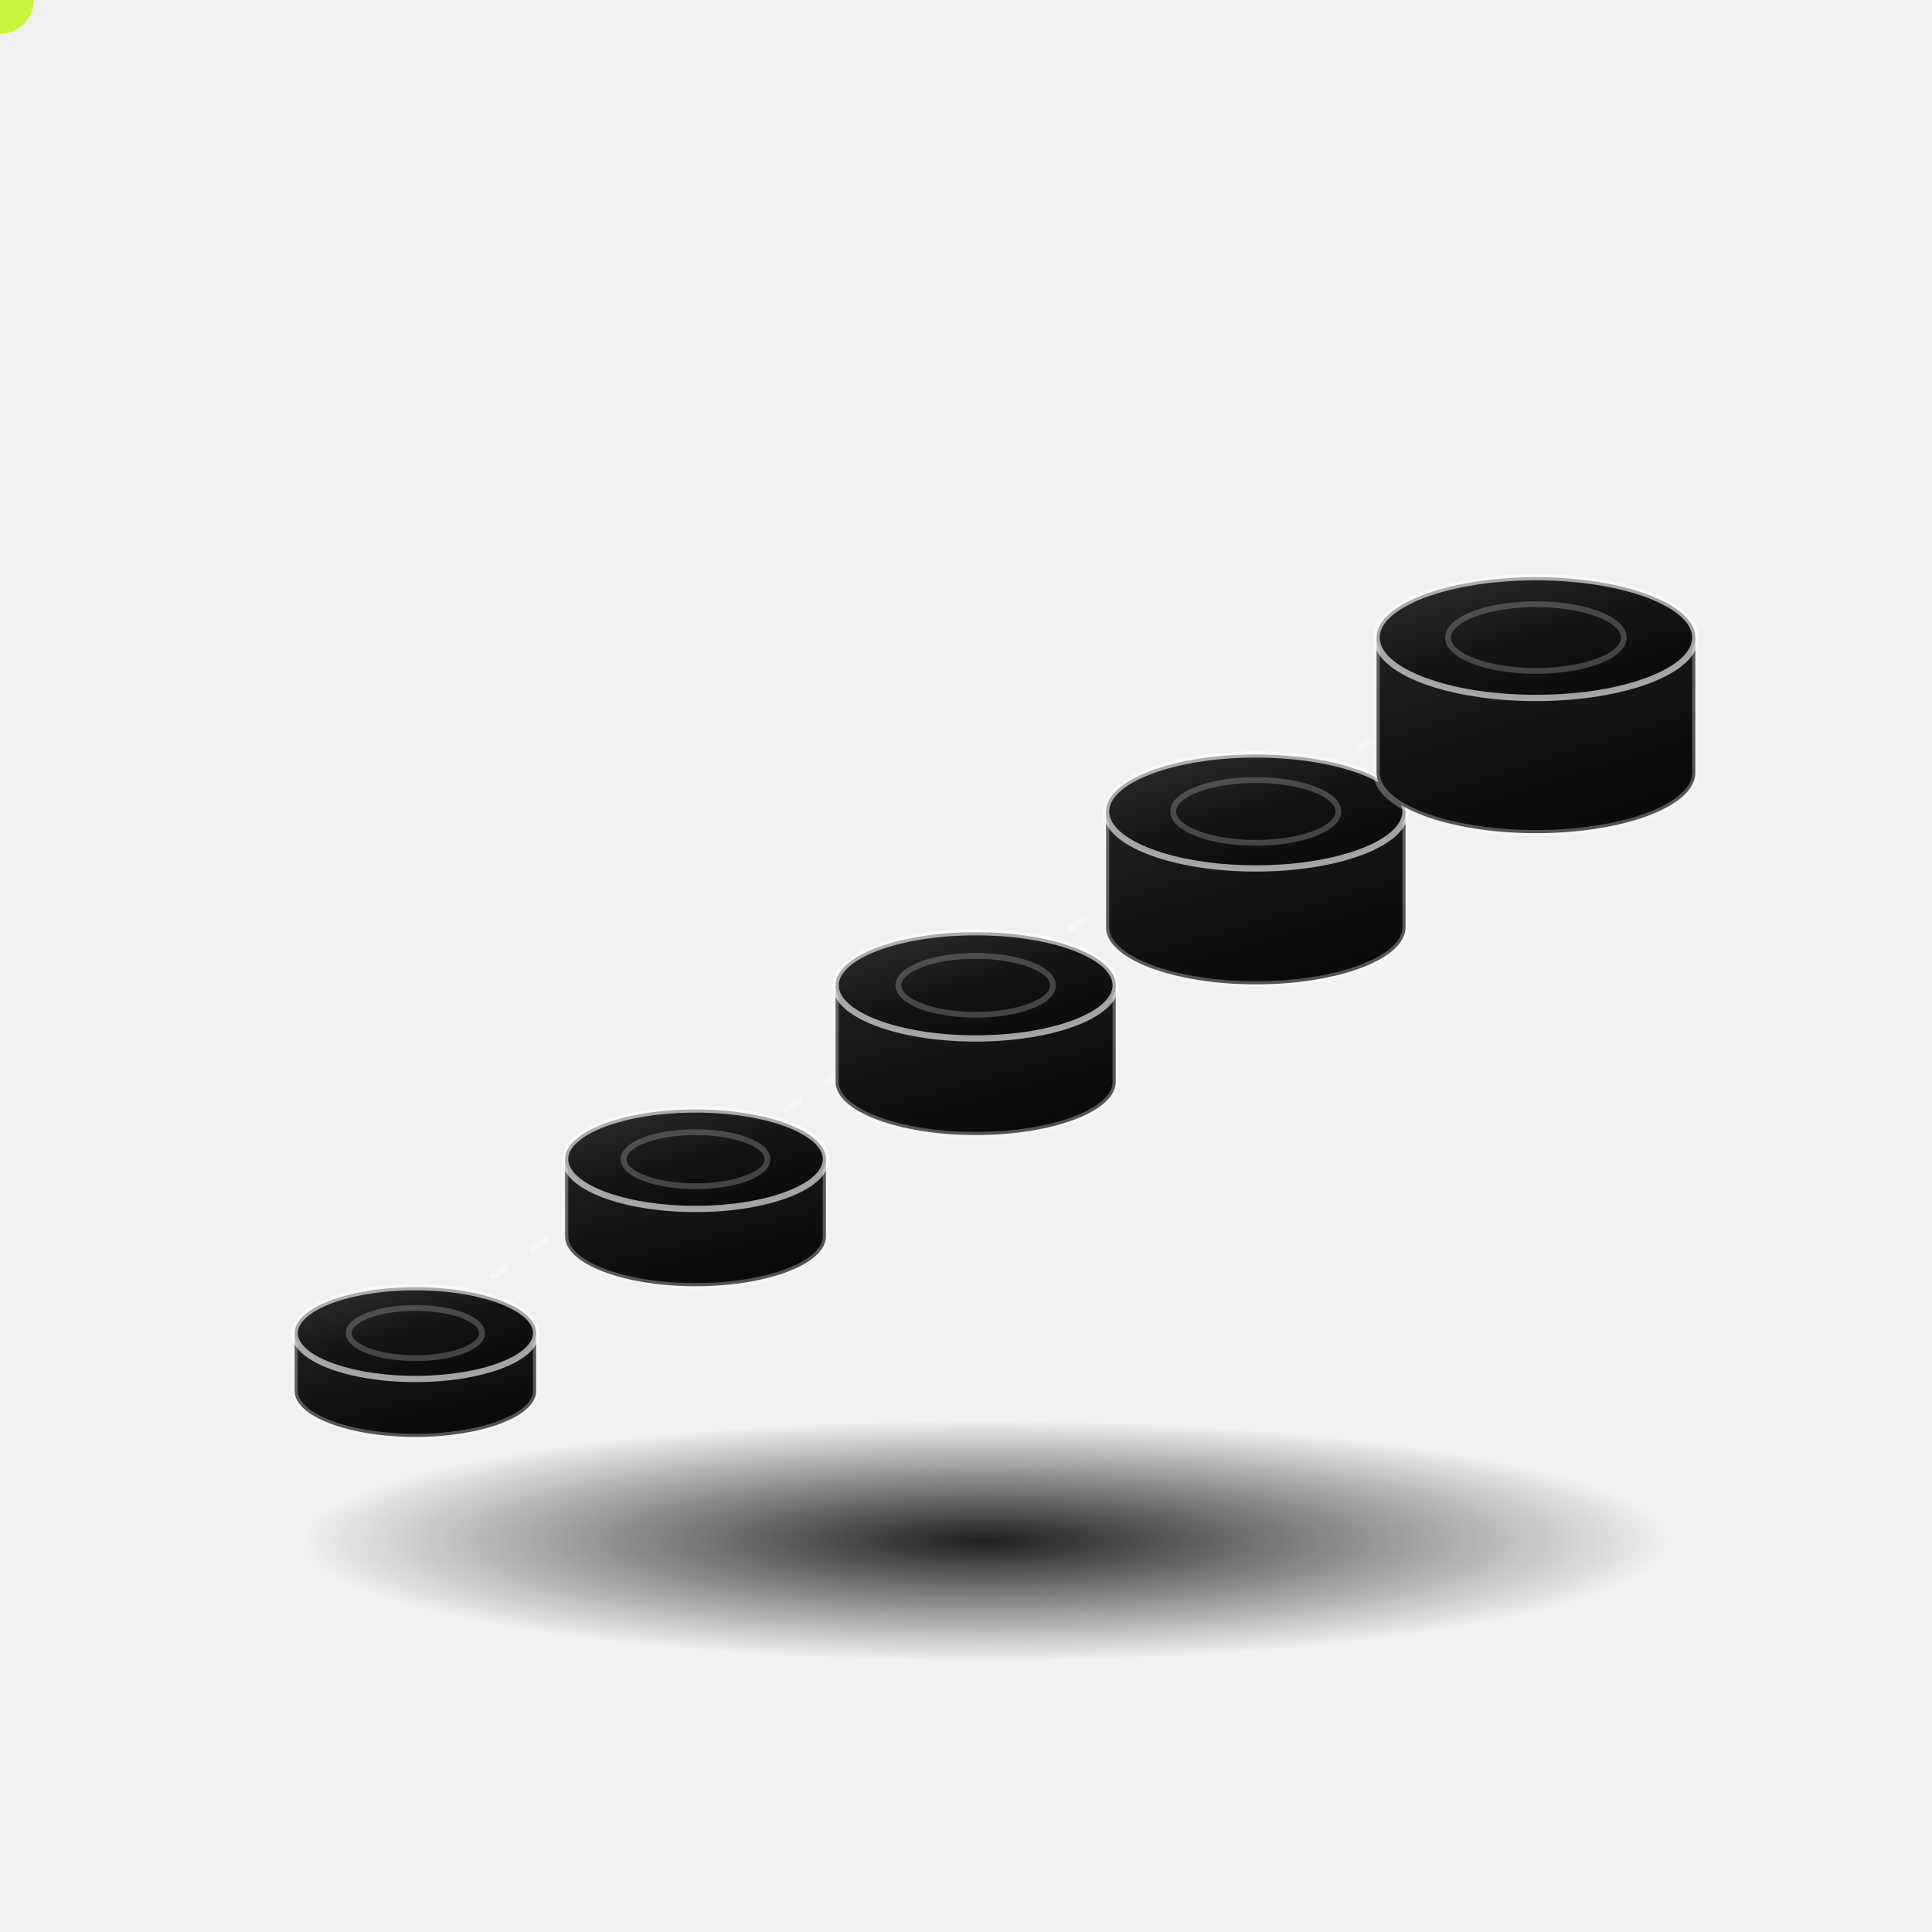
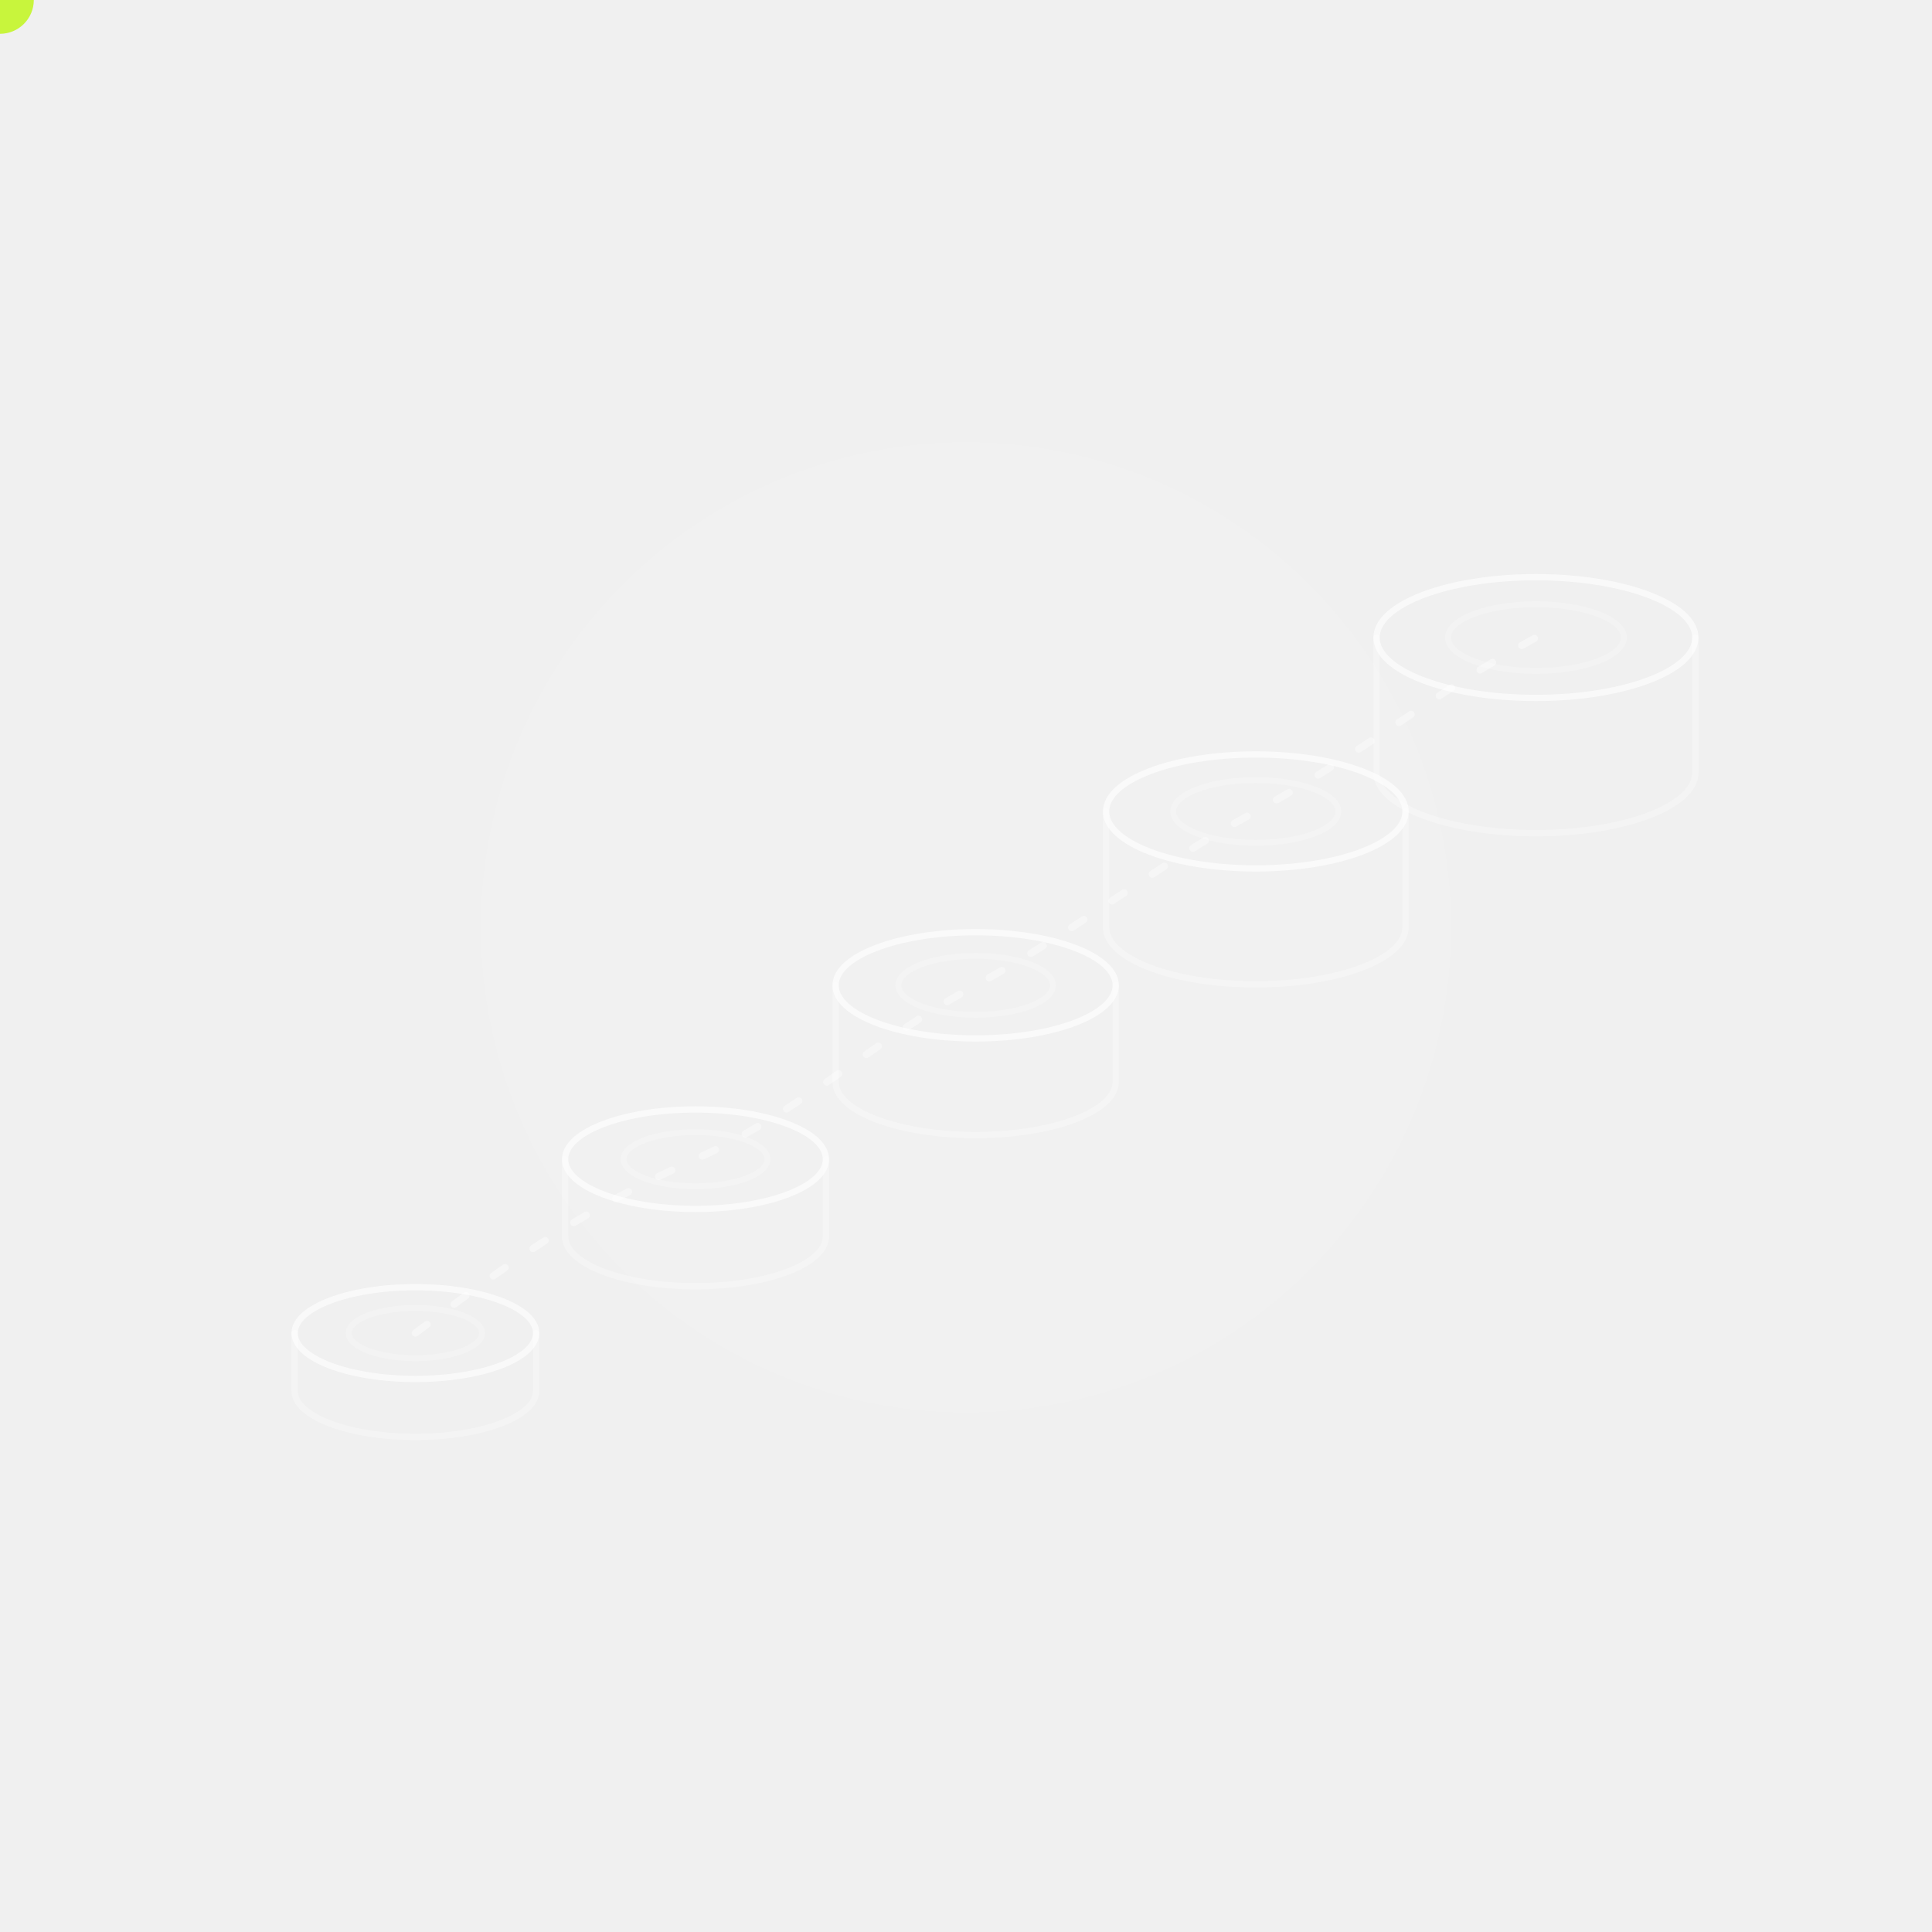
<svg xmlns="http://www.w3.org/2000/svg" viewBox="0 0 400 400" stroke-linejoin="round" stroke-linecap="round">
  <defs>
    <linearGradient id="face" x2="0.78" y2="1">
      <stop stop-color="#303032" />
      <stop offset=".52" stop-color="#151516" />
      <stop offset="1" stop-color="#0A0A0B" />
    </linearGradient>
    <linearGradient id="edge" x2=".52" y2="1">
      <stop stop-color="#202022" />
      <stop offset="1" stop-color="#0A0A0B" />
    </linearGradient>
    <radialGradient id="glow">
      <stop stop-color="#fff" stop-opacity=".075" />
      <stop offset="1" stop-color="#fff" stop-opacity="0" />
    </radialGradient>
    <radialGradient id="shadow">
      <stop stop-color="#000" stop-opacity=".87" />
      <stop offset="1" stop-color="#000" stop-opacity="0" />
    </radialGradient>
  </defs>
  <style>
@keyframes f{0%,100%{transform:translateY(0)}50%{transform:translateY(-7px)}}
@keyframes sh{0%,100%{transform:scale(1);opacity:1}50%{transform:scale(.9);opacity:.75}}
@keyframes pulse{0%,100%{transform:scale(1)}50%{transform:scale(1.14)}}
@keyframes blink{50%{opacity:0}}
@keyframes spin{to{transform:rotate(360deg)}}
@keyframes dash{to{stroke-dashoffset:-28}}
@keyframes draw{0%{stroke-dashoffset:1}30%,80%{stroke-dashoffset:0}100%{stroke-dashoffset:-1}}
.f{animation:f 6s ease-in-out infinite}
.f2{animation:f 6s ease-in-out -3s infinite}
.sh{transform-box:fill-box;transform-origin:center;animation:sh 6s ease-in-out infinite}
.pulse{transform-box:fill-box;transform-origin:center;animation:pulse 2.6s ease-in-out infinite}
.st ellipse:first-of-type{animation:lit 5s ease-in-out infinite;animation-delay:inherit}.st{animation-delay:inherit}@keyframes lit{0%,100%{stroke-opacity:.45}15%{stroke-opacity:1}}.rm-show{display:none}@media (prefers-reduced-motion:reduce){.rm-show{display:inline}}@media (prefers-reduced-motion:reduce){*{animation:none!important}.rm-hide{display:none}}</style>
  <circle cx="200" cy="192" r="179" fill="url(#glow)" />
-   <ellipse class="sh" cx="204" cy="319" rx="143" ry="25" fill="url(#shadow)" />
  <path d="M86 276C110 258 122 250 144 240S180 216 202 204S238 180 260 168S296 144 318 132" fill="none" stroke="#ffffff" stroke-opacity="0.38" stroke-width="1.5" stroke-dasharray="3 7" />
  <g class="st" style="animation-delay:0.0s">
-     <path d="M61 276V288A25 9.5 0 0 0 111 288V276" fill="url(#edge)" stroke="#ffffff" stroke-opacity="0.3" stroke-width="1.3" />
-     <ellipse cx="86" cy="276" rx="25" ry="9.5" fill="url(#face)" stroke="#ffffff" stroke-opacity="0.62" stroke-width="1.3" />
+     <path d="M61 276V288A25 9.5 0 0 0 111 288V276" fill="none" stroke="#ffffff" stroke-opacity="0.3" stroke-width="1.3" />
+     <ellipse cx="86" cy="276" rx="25" ry="9.5" fill="#ffffff" fill-opacity="0.03" stroke="#ffffff" stroke-opacity="0.62" stroke-width="1.3" />
    <ellipse cx="86" cy="276" rx="13.8" ry="5.2" fill="none" stroke="#ffffff" stroke-opacity="0.22" stroke-width="1.2" />
  </g>
  <g class="st" style="animation-delay:0.5s">
-     <path d="M117 240V256A27 10.3 0 0 0 171 256V240" fill="url(#edge)" stroke="#ffffff" stroke-opacity="0.3" stroke-width="1.3" />
-     <ellipse cx="144" cy="240" rx="27" ry="10.3" fill="url(#face)" stroke="#ffffff" stroke-opacity="0.62" stroke-width="1.3" />
+     <path d="M117 240V256A27 10.3 0 0 0 171 256V240" fill="none" stroke="#ffffff" stroke-opacity="0.3" stroke-width="1.3" />
+     <ellipse cx="144" cy="240" rx="27" ry="10.3" fill="#ffffff" fill-opacity="0.03" stroke="#ffffff" stroke-opacity="0.62" stroke-width="1.3" />
    <ellipse cx="144" cy="240" rx="14.9" ry="5.6" fill="none" stroke="#ffffff" stroke-opacity="0.22" stroke-width="1.2" />
  </g>
  <g class="st" style="animation-delay:1.0s">
-     <path d="M173 204V224A29 11.0 0 0 0 231 224V204" fill="url(#edge)" stroke="#ffffff" stroke-opacity="0.3" stroke-width="1.3" />
-     <ellipse cx="202" cy="204" rx="29" ry="11.0" fill="url(#face)" stroke="#ffffff" stroke-opacity="0.62" stroke-width="1.3" />
+     <path d="M173 204V224A29 11.0 0 0 0 231 224V204" fill="none" stroke="#ffffff" stroke-opacity="0.3" stroke-width="1.3" />
+     <ellipse cx="202" cy="204" rx="29" ry="11.0" fill="#ffffff" fill-opacity="0.03" stroke="#ffffff" stroke-opacity="0.62" stroke-width="1.3" />
    <ellipse cx="202" cy="204" rx="16.0" ry="6.1" fill="none" stroke="#ffffff" stroke-opacity="0.22" stroke-width="1.2" />
  </g>
  <g class="st" style="animation-delay:1.5s">
-     <path d="M229 168V192A31 11.8 0 0 0 291 192V168" fill="url(#edge)" stroke="#ffffff" stroke-opacity="0.3" stroke-width="1.3" />
-     <ellipse cx="260" cy="168" rx="31" ry="11.8" fill="url(#face)" stroke="#ffffff" stroke-opacity="0.62" stroke-width="1.3" />
+     <path d="M229 168V192A31 11.8 0 0 0 291 192V168" fill="none" stroke="#ffffff" stroke-opacity="0.3" stroke-width="1.3" />
+     <ellipse cx="260" cy="168" rx="31" ry="11.8" fill="#ffffff" fill-opacity="0.03" stroke="#ffffff" stroke-opacity="0.62" stroke-width="1.3" />
    <ellipse cx="260" cy="168" rx="17.1" ry="6.5" fill="none" stroke="#ffffff" stroke-opacity="0.22" stroke-width="1.2" />
  </g>
  <g class="st" style="animation-delay:2.0s">
-     <path d="M285 132V160A33 12.5 0 0 0 351 160V132" fill="url(#edge)" stroke="#ffffff" stroke-opacity="0.3" stroke-width="1.3" />
-     <ellipse cx="318" cy="132" rx="33" ry="12.5" fill="url(#face)" stroke="#ffffff" stroke-opacity="0.62" stroke-width="1.3" />
+     <path d="M285 132V160A33 12.5 0 0 0 351 160V132" fill="none" stroke="#ffffff" stroke-opacity="0.3" stroke-width="1.3" />
+     <ellipse cx="318" cy="132" rx="33" ry="12.5" fill="#ffffff" fill-opacity="0.03" stroke="#ffffff" stroke-opacity="0.62" stroke-width="1.3" />
    <ellipse cx="318" cy="132" rx="18.2" ry="6.9" fill="none" stroke="#ffffff" stroke-opacity="0.22" stroke-width="1.2" />
  </g>
  <circle class="rm-hide" r="7" fill="#C8F53C">
    <animateMotion dur="5s" repeatCount="indefinite" keyPoints="0;1;1" keyTimes="0;.8;1" calcMode="spline" keySplines=".4 0 .2 1;0 0 1 1" path="M86 276C110 258 122 250 144 240S180 216 202 204S238 180 260 168S296 144 318 132" />
  </circle>
  <circle class="rm-show" cx="318" cy="132" r="7" fill="#C8F53C" />
</svg>
